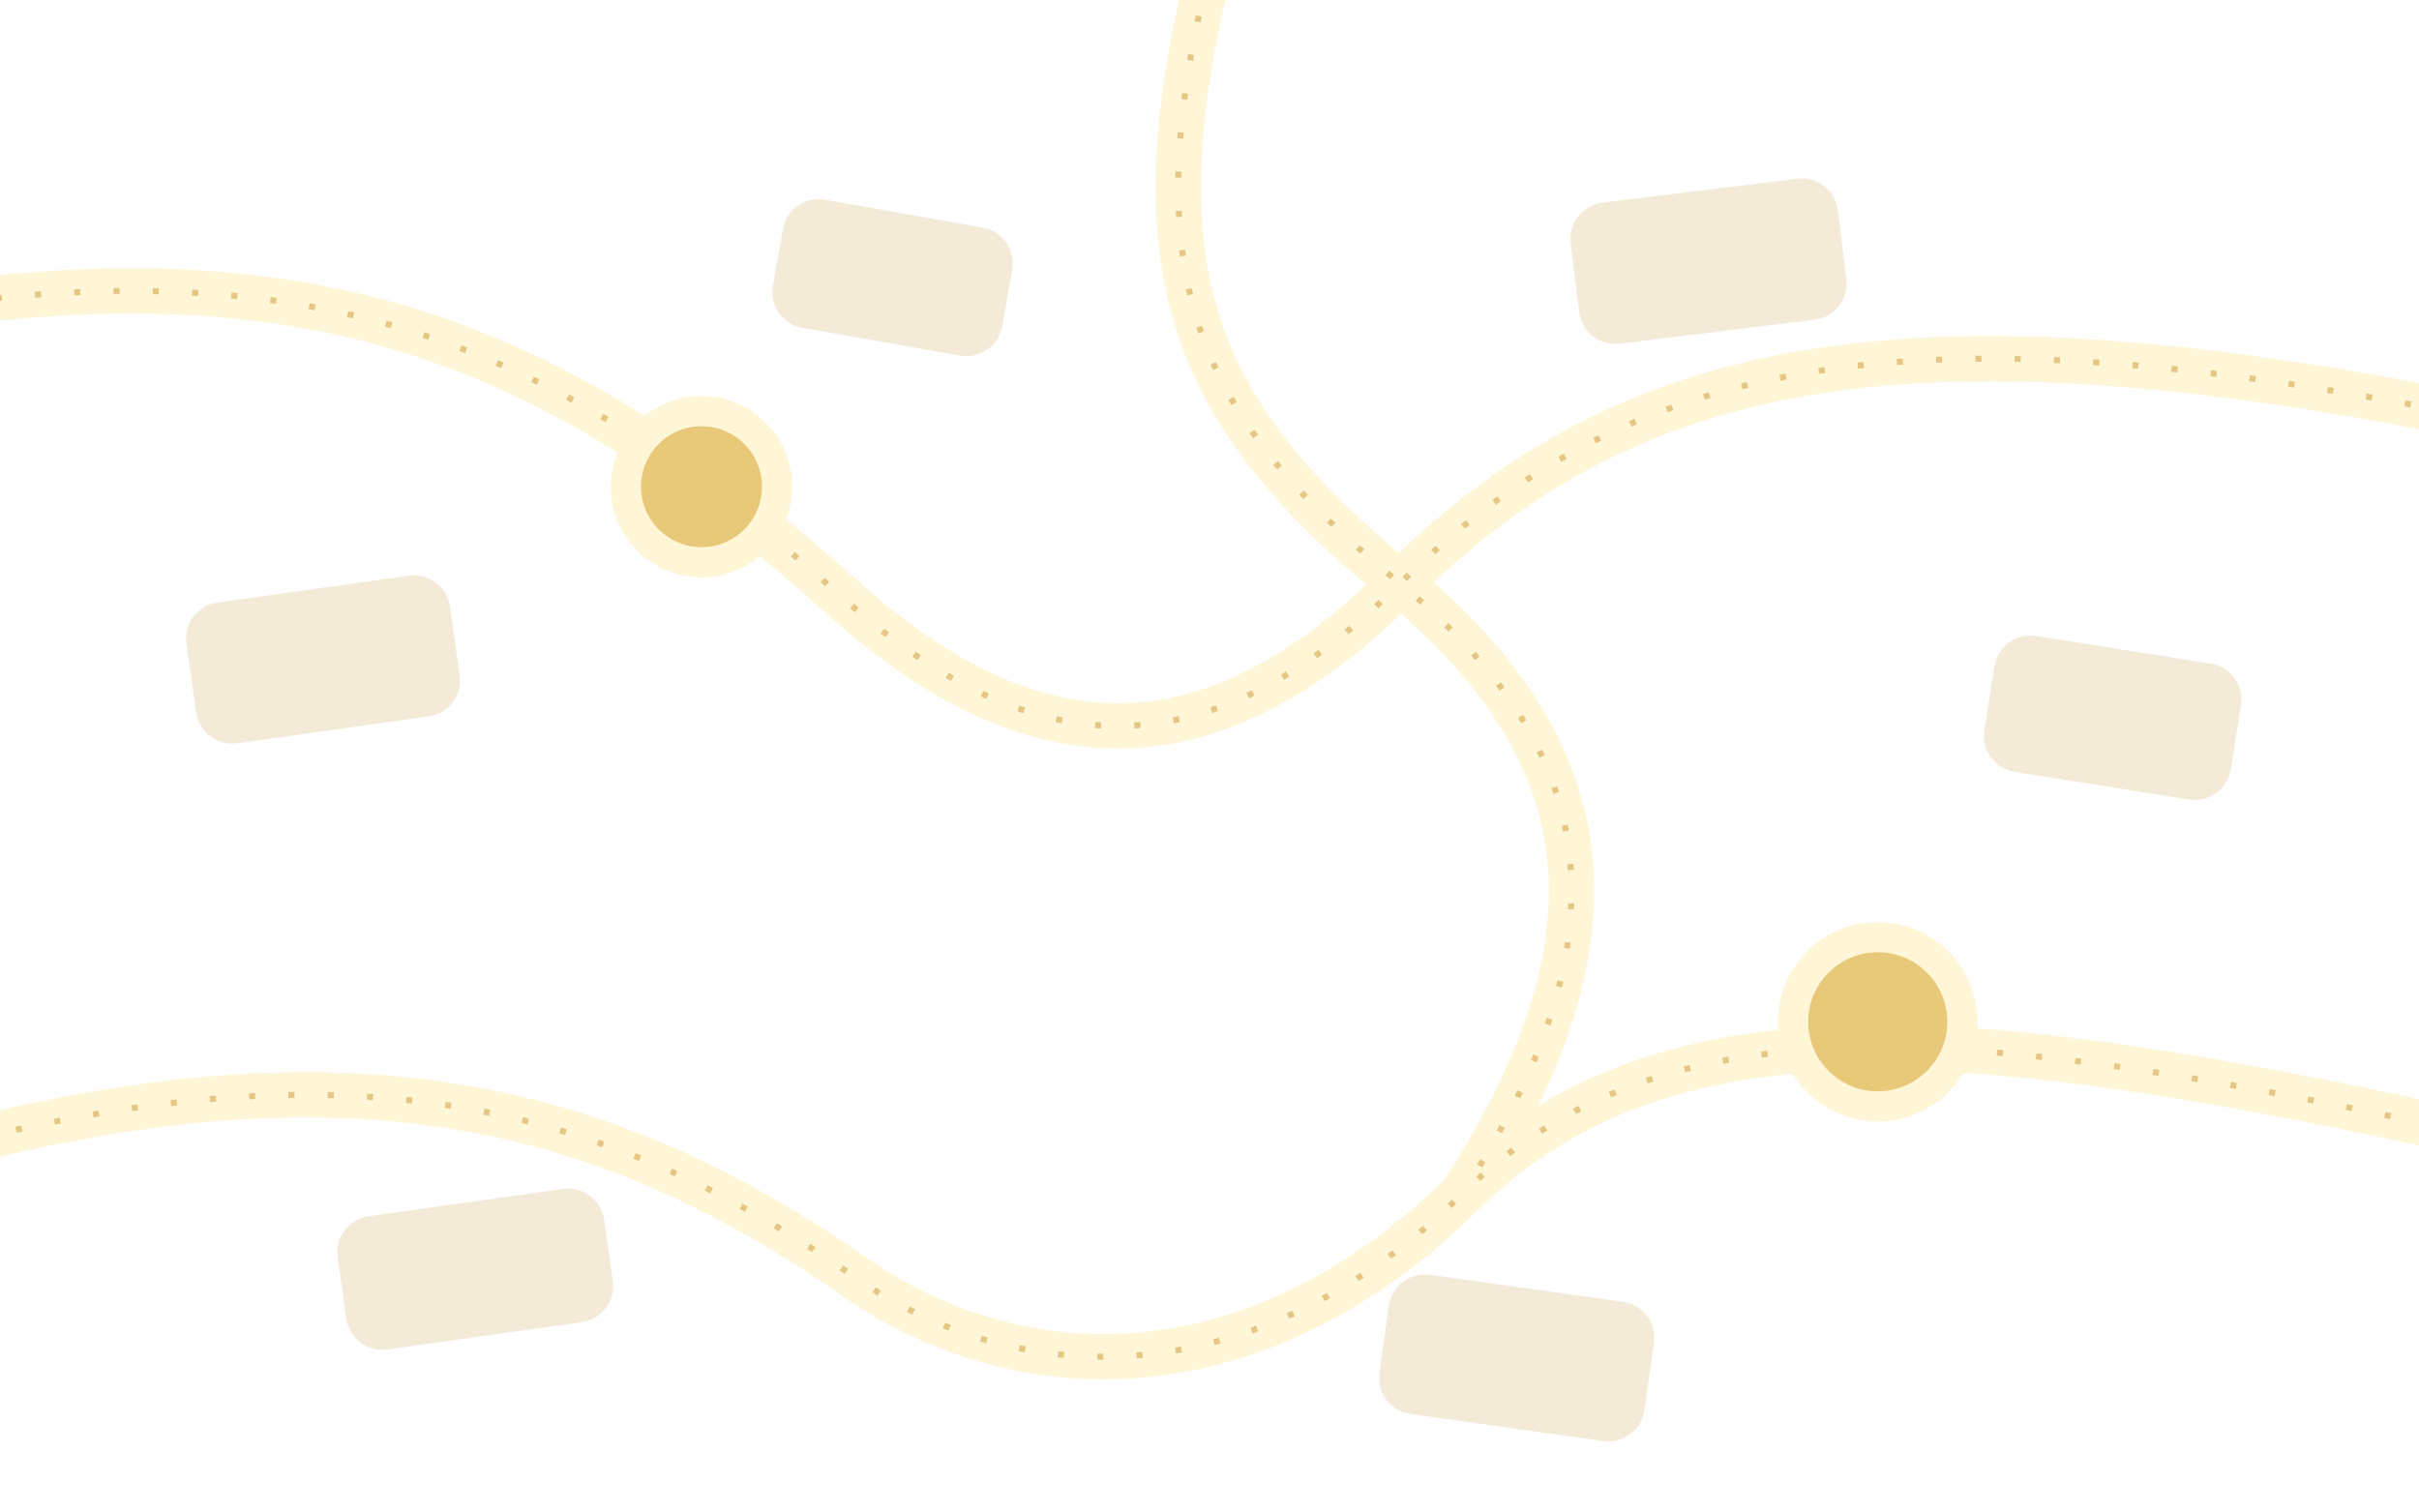
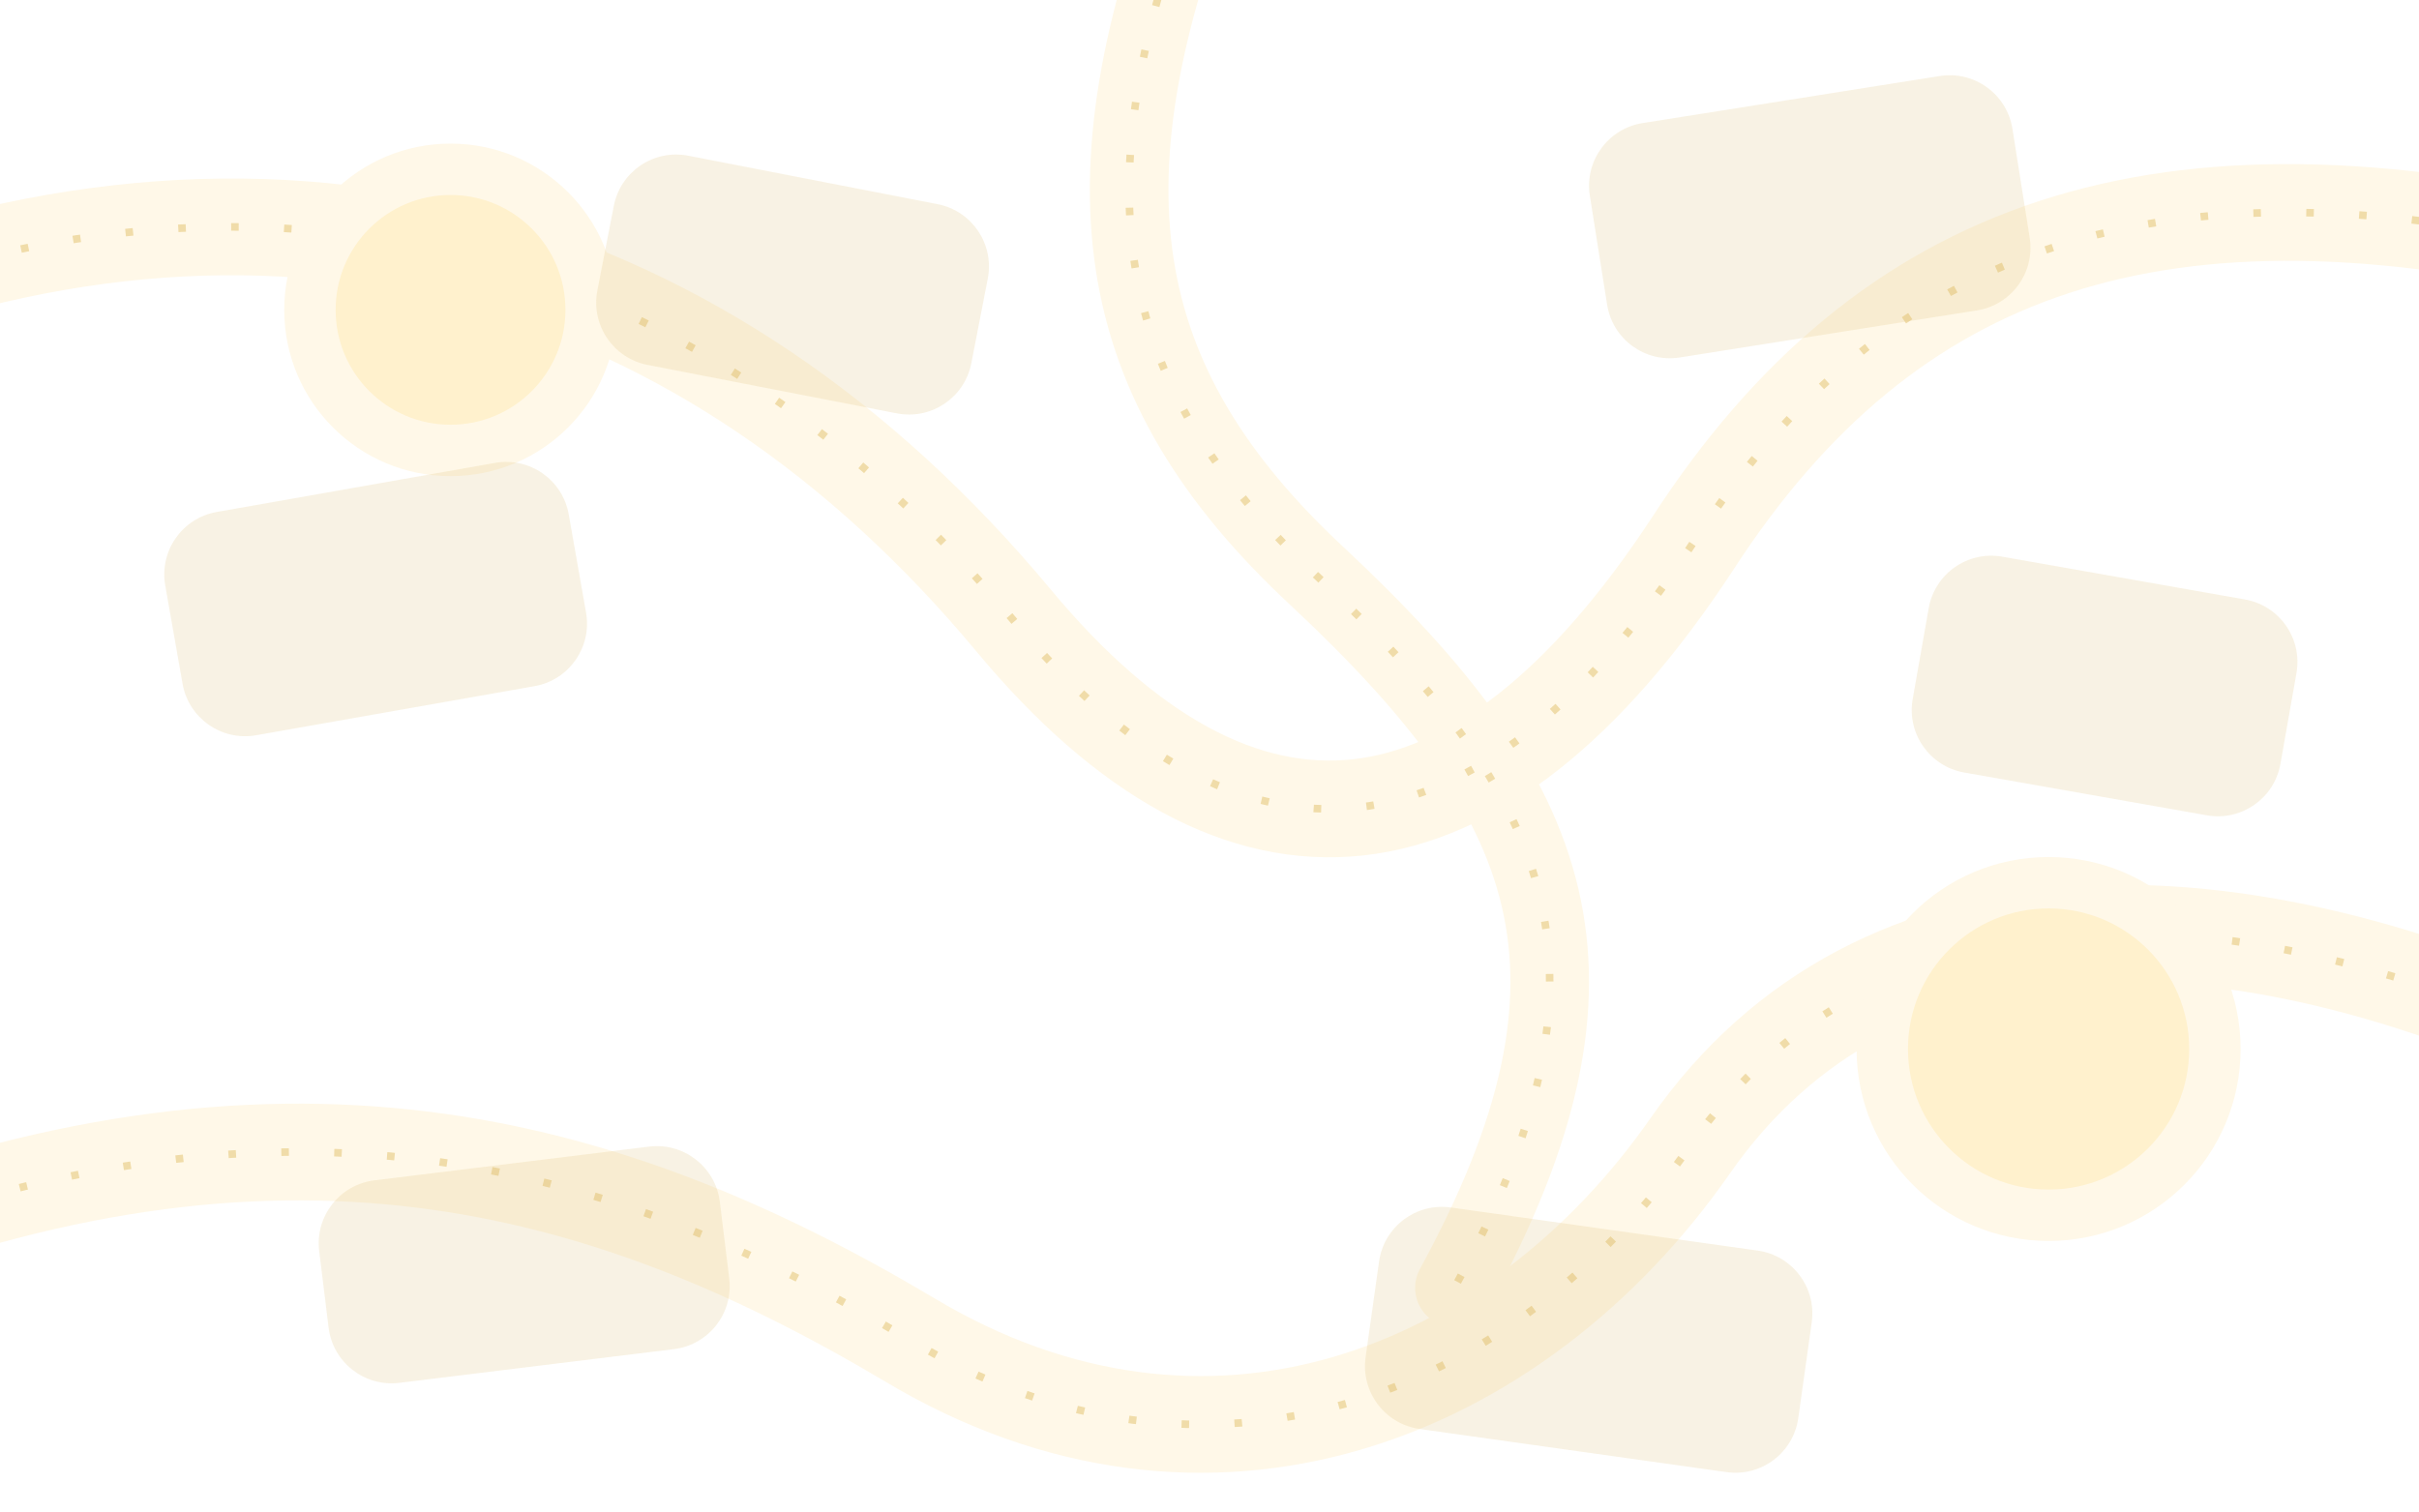
<svg xmlns="http://www.w3.org/2000/svg" width="1600" height="1000" viewBox="0 0 1600 1000" fill="none">
-   <g stroke="#FFF5D7" stroke-linecap="round" stroke-linejoin="round">
-     <path d="M-80 208C211 158 374 231 558 396C679 504 796 516 926 386C1084 229 1280 198 1680 285" stroke-width="30" />
-     <path d="M-90 774C205 685 386 720 564 844C678 924 834 921 967 790C1107 652 1320 679 1680 760" stroke-width="30" />
-     <path d="M805 -40C748 174 785 271 926 386C1054 492 1082 613 967 790" stroke-width="30" />
+   <g stroke="#FFF8E8" stroke-linecap="round" stroke-linejoin="round">
+     <path d="M-120 205C190 83 470 170 670 410C821 592 978 576 1120 359C1248 162 1429 98 1720 168" stroke-width="64" />
+     <path d="M-120 829C184 708 399 766 601 886C799 1005 1003 923 1118 758C1242 580 1477 583 1720 700" stroke-width="64" />
+     <path d="M800 -100C711 119 733 253 872 382C1029 529 1076 643 962 852" stroke-width="52" />
  </g>
-   <g stroke="#D5A64B" stroke-width="4" opacity=".6">
-     <path d="M-80 208C211 158 374 231 558 396C679 504 796 516 926 386C1084 229 1280 198 1680 285" stroke-dasharray="4 22" />
-     <path d="M-90 774C205 685 386 720 564 844C678 924 834 921 967 790C1107 652 1320 679 1680 760" stroke-dasharray="4 22" />
-     <path d="M805 -40C748 174 785 271 926 386C1054 492 1082 613 967 790" stroke-dasharray="4 22" />
+   <g stroke="#E4C574" stroke-width="5" opacity=".55">
+     <path d="M-120 205C190 83 470 170 670 410C821 592 978 576 1120 359C1248 162 1429 98 1720 168" stroke-dasharray="5 30" />
+     <path d="M-120 829C184 708 399 766 601 886C799 1005 1003 923 1118 758C1242 580 1477 583 1720 700" stroke-dasharray="5 30" />
+     <path d="M800 -100C711 119 733 253 872 382C1029 529 1076 643 962 852" stroke-dasharray="5 30" />
  </g>
-   <g stroke="#FFF5D7" stroke-width="20">
-     <circle cx="464" cy="322" r="50" fill="#E7C979" />
-     <circle cx="1242" cy="676" r="56" fill="#E7C979" />
+   <g stroke="#FFF8E8" stroke-width="34">
+     <circle cx="298" cy="205" r="93" fill="#FFF1CD" />
+     <circle cx="1355" cy="694" r="110" fill="#FFF1CD" />
  </g>
-   <g fill="#C8963C" opacity=".2">
-     <rect x="120" y="402" width="176" height="94" rx="24" transform="rotate(-8 120 402)" />
-     <rect x="522" y="128" width="154" height="86" rx="24" transform="rotate(10 522 128)" />
-     <rect x="1036" y="137" width="178" height="94" rx="24" transform="rotate(-7 1036 137)" />
-     <rect x="1323" y="417" width="165" height="91" rx="24" transform="rotate(9 1323 417)" />
-     <rect x="220" y="808" width="178" height="89" rx="24" transform="rotate(-8 220 808)" />
-     <rect x="922" y="840" width="177" height="93" rx="24" transform="rotate(8 922 840)" />
+   <g fill="#DAB967" opacity=".18">
+     <rect x="102" y="346" width="271" height="150" rx="42" transform="rotate(-10 102 346)" />
+     <rect x="414" y="95" width="252" height="141" rx="42" transform="rotate(11 414 95)" />
+     <rect x="1045" y="88" width="283" height="157" rx="42" transform="rotate(-9 1045 88)" />
+     <rect x="1283" y="361" width="247" height="145" rx="42" transform="rotate(10 1283 361)" />
+     <rect x="206" y="786" width="267" height="135" rx="42" transform="rotate(-7 206 786)" />
+     <rect x="918" y="793" width="289" height="148" rx="42" transform="rotate(8 918 793)" />
  </g>
</svg>
